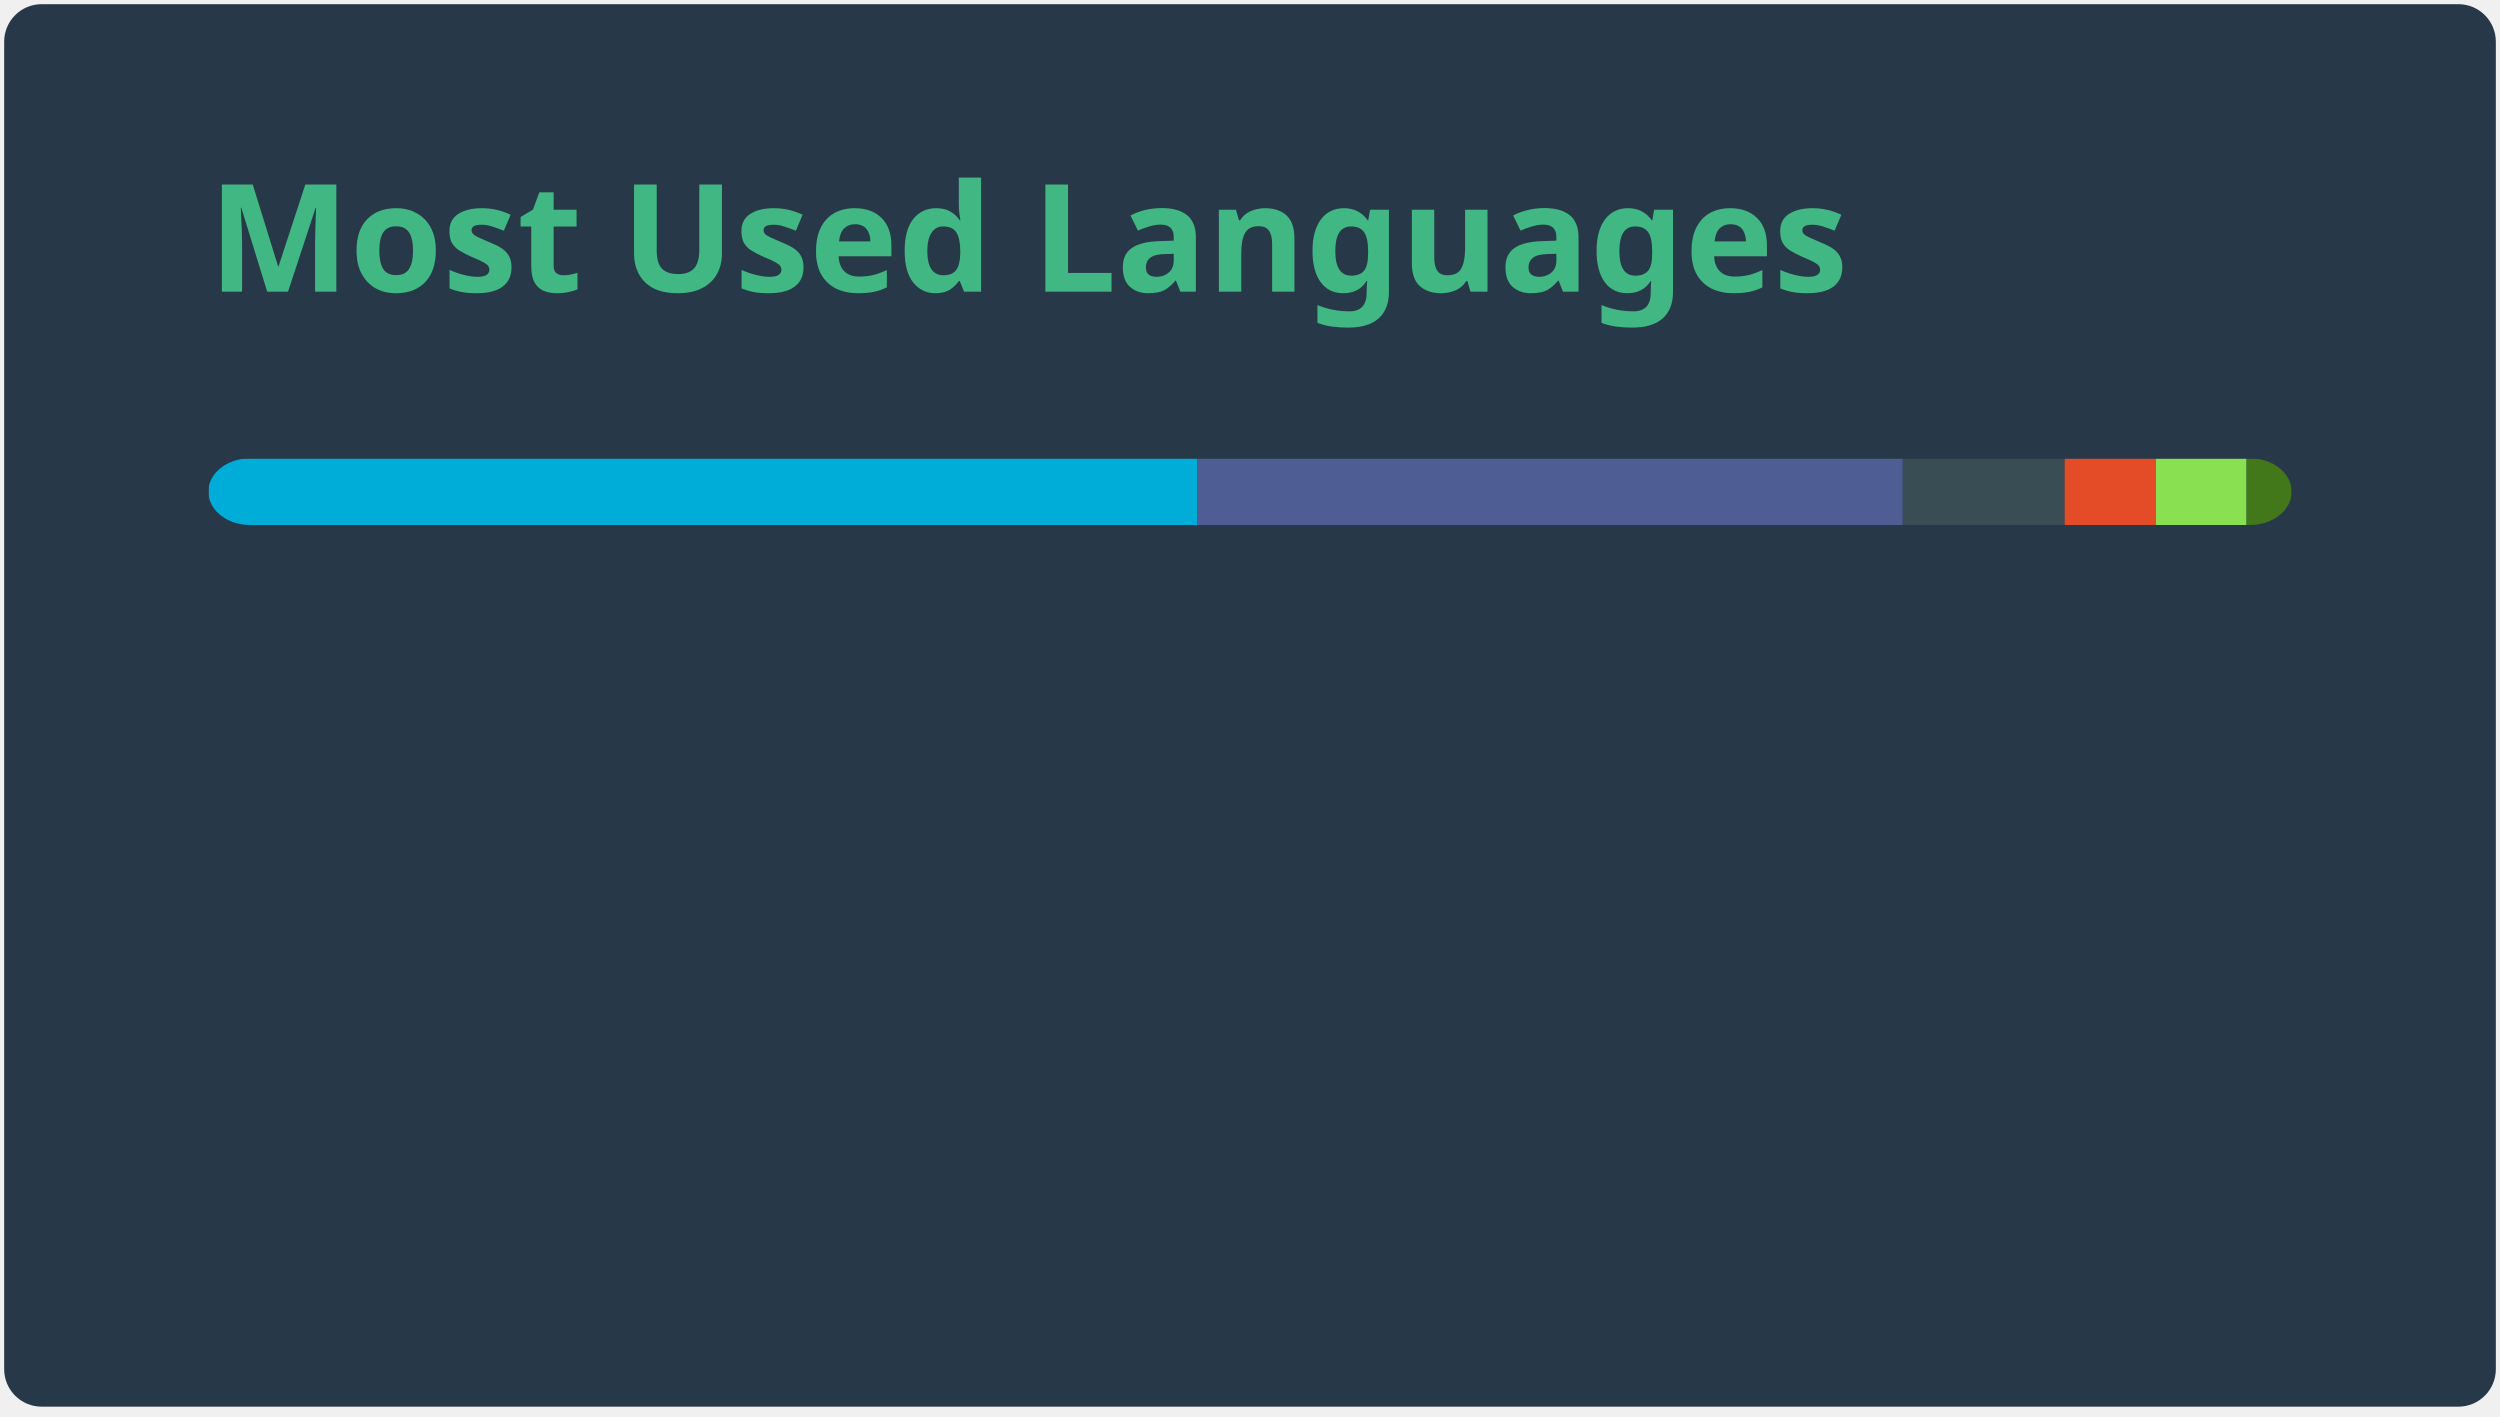
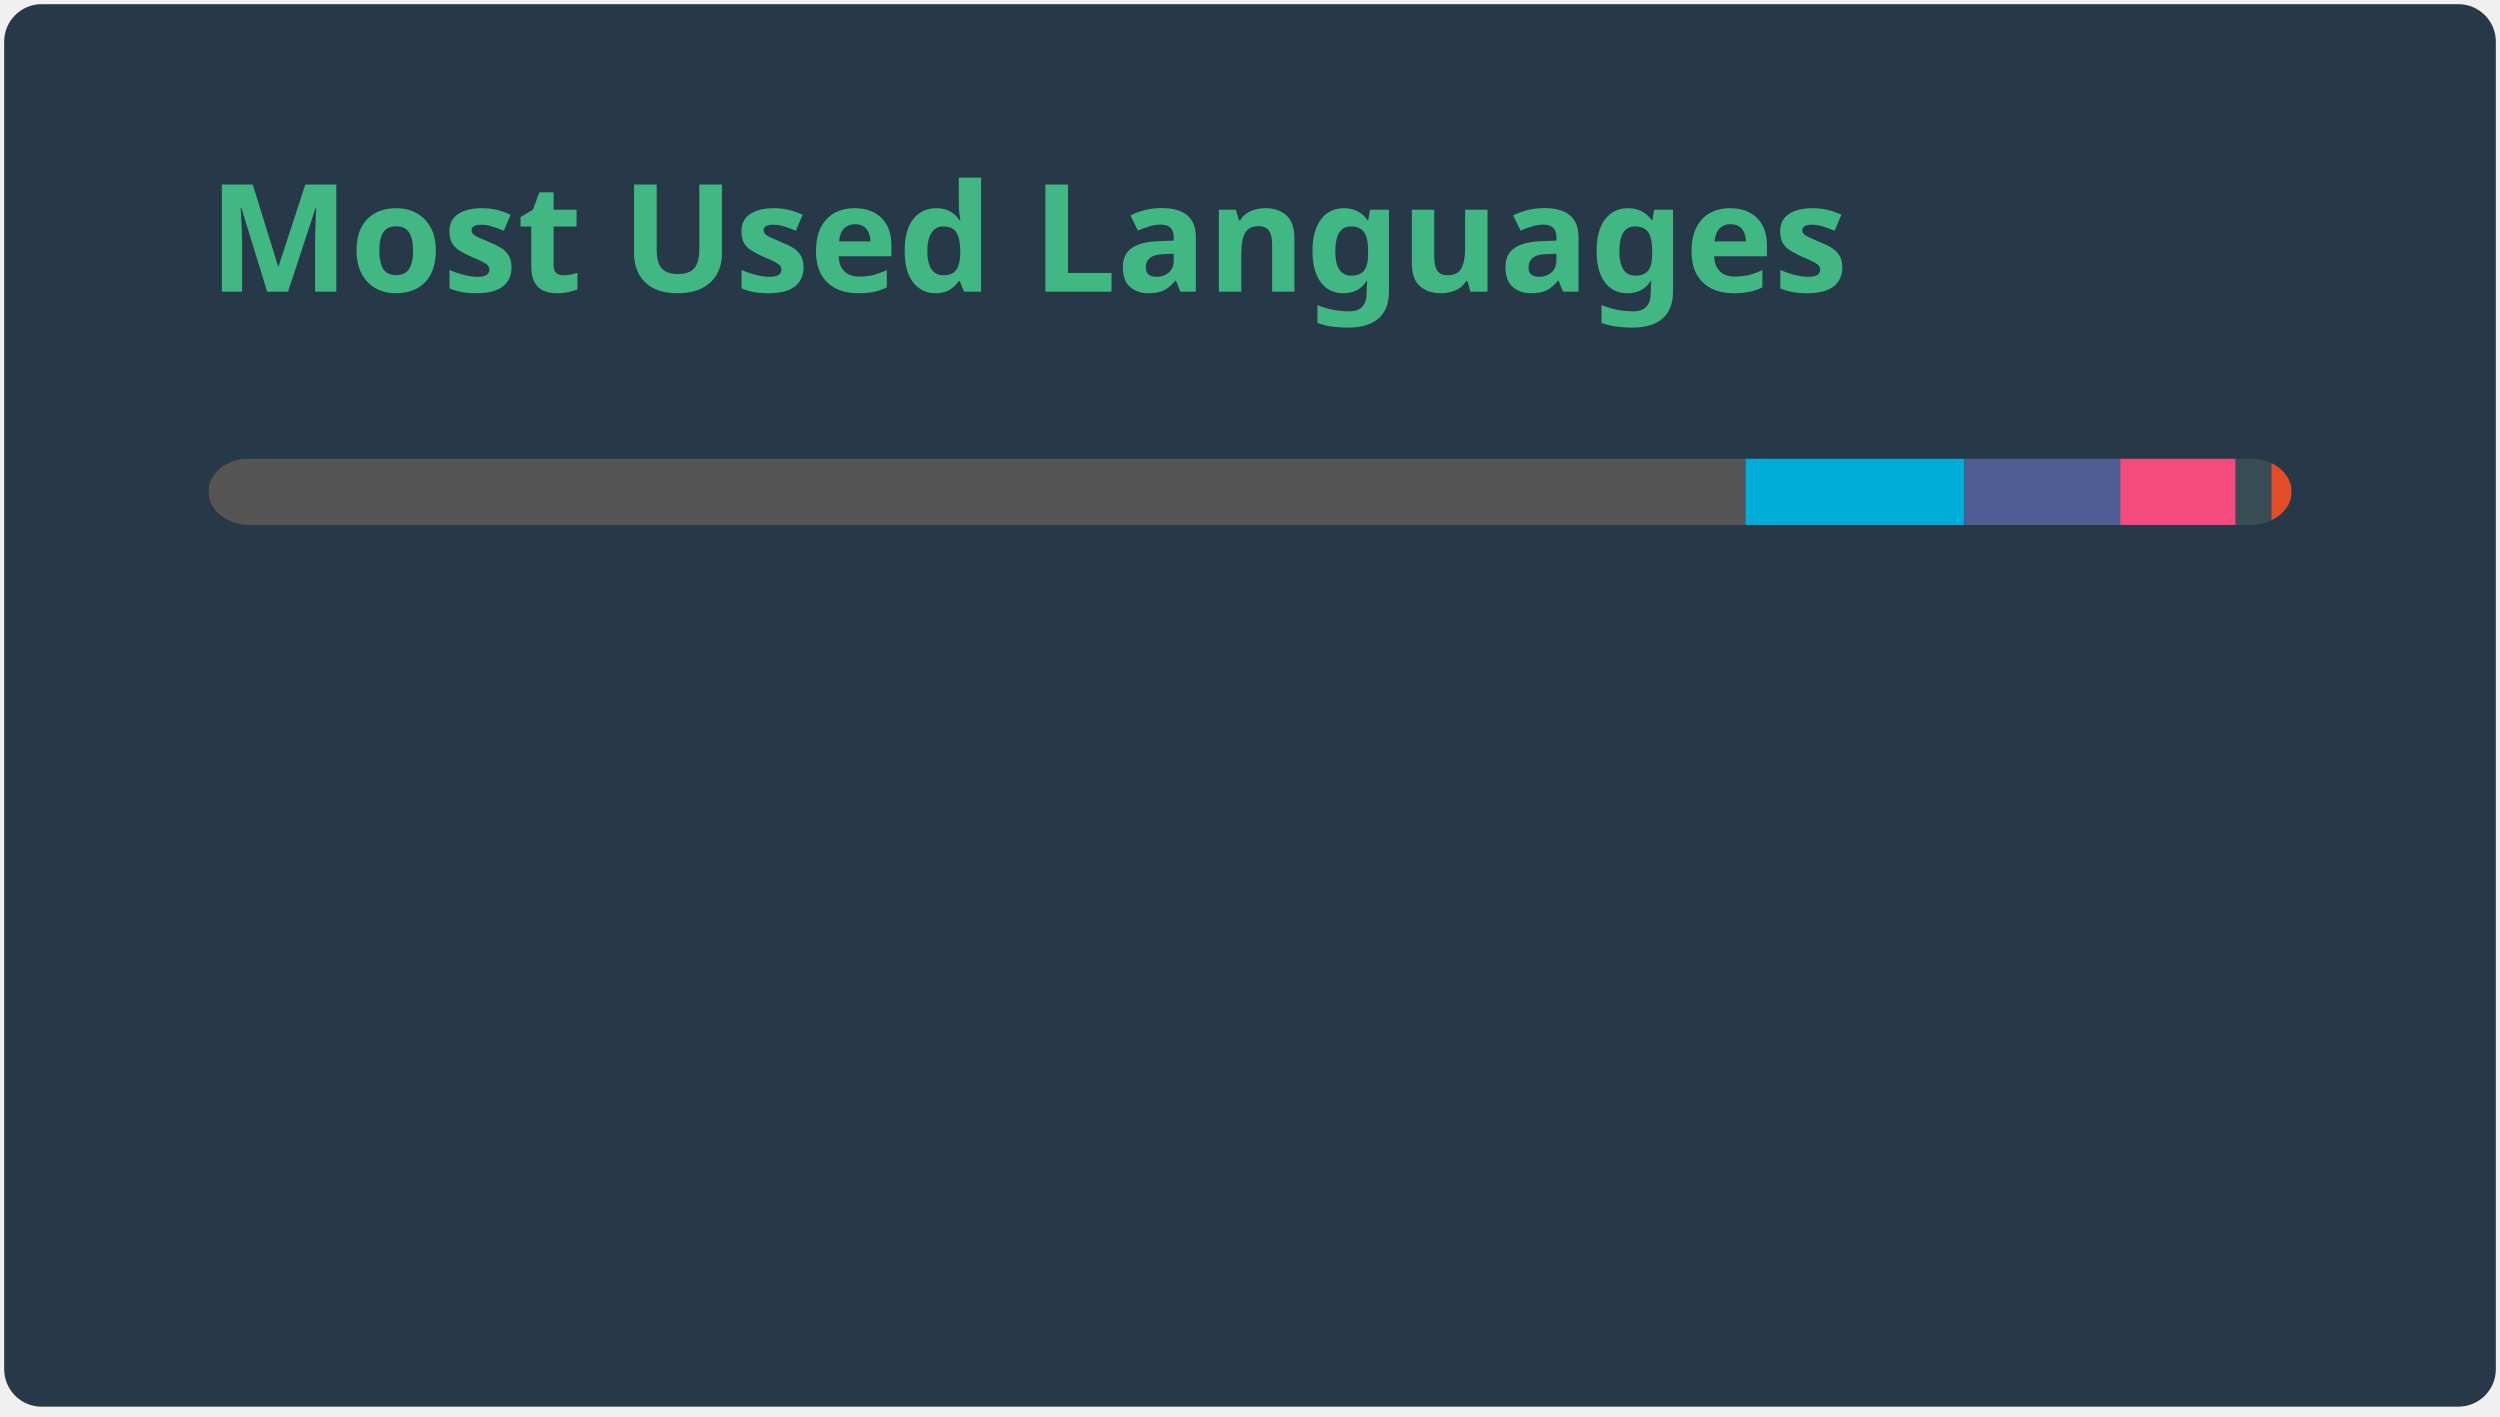
<svg xmlns="http://www.w3.org/2000/svg" width="300" height="170" viewBox="0 0 300 170" fill="none" role="img" aria-labelledby="descId">
  <style>
        .header {
            font: 600 18px 'Segoe UI', Ubuntu, Sans-Serif;
            fill: #41b883;
            animation: fadeInAnimation 0.8s ease-in-out forwards;
        }
        @supports(-moz-appearance: auto) {
             
            .header { font-size: 15.5px; }
        }

        @keyframes slideInAnimation {
            from {
                width: 0;
            }
            to {
                width: calc(100%-100px);
            }
        }
        @keyframes growWidthAnimation {
            from {
                width: 0;
            }
            to {
                width: 100%;
            }
        }
        .stat {
            font: 600 14px 'Segoe UI', Ubuntu, "Helvetica Neue", Sans-Serif; fill: #fffefe;
        }
        @supports(-moz-appearance: auto) {
             
            .stat { font-size:12px; }
        }
        .bold { font-weight: 700 }
        .lang-name {
            font: 400 11px "Segoe UI", Ubuntu, Sans-Serif;
            fill: #fffefe;
        }
        .stagger {
            opacity: 0;
            animation: fadeInAnimation 0.3s ease-in-out forwards;
        }
        #rect-mask rect{
            animation: slideInAnimation 1s ease-in-out forwards;
        }
        .lang-progress{
            animation: growWidthAnimation 0.6s ease-in-out forwards;
        }



         
        @keyframes scaleInAnimation {
            from {
                transform: translate(-5px, 5px) scale(0);
            }
            to {
                transform: translate(-5px, 5px) scale(1);
            }
        }
        @keyframes fadeInAnimation {
            from {
                opacity: 0;
            }
            to {
                opacity: 1;
            }
        }
    </style>
  <rect x="0.5" y="0.5" rx="4.5" height="99%" stroke="#e4e2e2" width="299" fill="#273849" stroke-opacity="0" />
  <g transform="translate(25, 35)">
    <g transform="translate(0, 0)">
      <text x="0" y="0" class="header">Most Used Languages</text>
    </g>
  </g>
  <g transform="translate(0, 55)">
    <svg x="25">
      <mask id="rect-mask">
        <rect x="0" y="0" width="250" height="8" fill="white" rx="5" />
      </mask>
-       <rect mask="url(#rect-mask)" x="0" y="0" width="118.695" height="8" fill="#00ADD8" />
-       <rect mask="url(#rect-mask)" x="118.695" y="0" width="84.634" height="8" fill="#4F5D95" />
-       <rect mask="url(#rect-mask)" x="203.33" y="0" width="19.427" height="8" fill="#384d54" />
-       <rect mask="url(#rect-mask)" x="222.757" y="0" width="10.952" height="8" fill="#e34c26" />
-       <rect mask="url(#rect-mask)" x="233.709" y="0" width="10.88" height="8" fill="#89e051" />
-       <rect mask="url(#rect-mask)" x="244.589" y="0" width="5.411" height="8" fill="#427819" />
+       <rect mask="url(#rect-mask)" x="0" y="0" width="184.462" height="8" fill="#555555" />
+       <rect mask="url(#rect-mask)" x="184.462" y="0" width="26.248" height="8" fill="#00ADD8" />
+       <rect mask="url(#rect-mask)" x="210.71" y="0" width="18.716" height="8" fill="#4F5D95" />
+       <rect mask="url(#rect-mask)" x="229.426" y="0" width="13.857" height="8" fill="#f34b7d" />
+       <rect mask="url(#rect-mask)" x="243.282" y="0" width="4.296" height="8" fill="#384d54" />
+       <rect mask="url(#rect-mask)" x="247.578" y="0" width="2.422" height="8" fill="#e34c26" />
      <g transform="translate(0, 25)">
        <g transform="translate(0, 0)">
          <g transform="translate(0, 0)">
            <g class="stagger" style="animation-delay: 450ms">
-               <circle cx="5" cy="6" r="5" fill="#00ADD8" />
+               <circle cx="5" cy="6" r="5" fill="#555555" />
              <text x="15" y="10" class="lang-name">
-                                     Go 47.48%
+                                     C 73.78%
                                </text>
            </g>
          </g>
          <g transform="translate(0, 25)">
            <g class="stagger" style="animation-delay: 600ms">
-               <circle cx="5" cy="6" r="5" fill="#4F5D95" />
+               <circle cx="5" cy="6" r="5" fill="#00ADD8" />
              <text x="15" y="10" class="lang-name">
-                                     PHP 33.85%
+                                     Go 10.50%
                                </text>
            </g>
          </g>
          <g transform="translate(0, 50)">
            <g class="stagger" style="animation-delay: 750ms">
-               <circle cx="5" cy="6" r="5" fill="#384d54" />
+               <circle cx="5" cy="6" r="5" fill="#4F5D95" />
              <text x="15" y="10" class="lang-name">
-                                     Dockerfile 7.77%
+                                     PHP 7.49%
                                </text>
            </g>
          </g>
        </g>
        <g transform="translate(150, 0)">
          <g transform="translate(0, 0)">
            <g class="stagger" style="animation-delay: 450ms">
-               <circle cx="5" cy="6" r="5" fill="#e34c26" />
+               <circle cx="5" cy="6" r="5" fill="#f34b7d" />
              <text x="15" y="10" class="lang-name">
-                                     HTML 4.38%
+                                     C++ 5.54%
                                </text>
            </g>
          </g>
          <g transform="translate(0, 25)">
            <g class="stagger" style="animation-delay: 600ms">
-               <circle cx="5" cy="6" r="5" fill="#89e051" />
+               <circle cx="5" cy="6" r="5" fill="#384d54" />
              <text x="15" y="10" class="lang-name">
-                                     Shell 4.35%
+                                     Dockerfile 1.72%
                                </text>
            </g>
          </g>
          <g transform="translate(0, 50)">
            <g class="stagger" style="animation-delay: 750ms">
-               <circle cx="5" cy="6" r="5" fill="#427819" />
+               <circle cx="5" cy="6" r="5" fill="#e34c26" />
              <text x="15" y="10" class="lang-name">
-                                     Makefile 2.16%
+                                     HTML 0.97%
                                </text>
            </g>
          </g>
        </g>
      </g>
    </svg>
  </g>
</svg>
